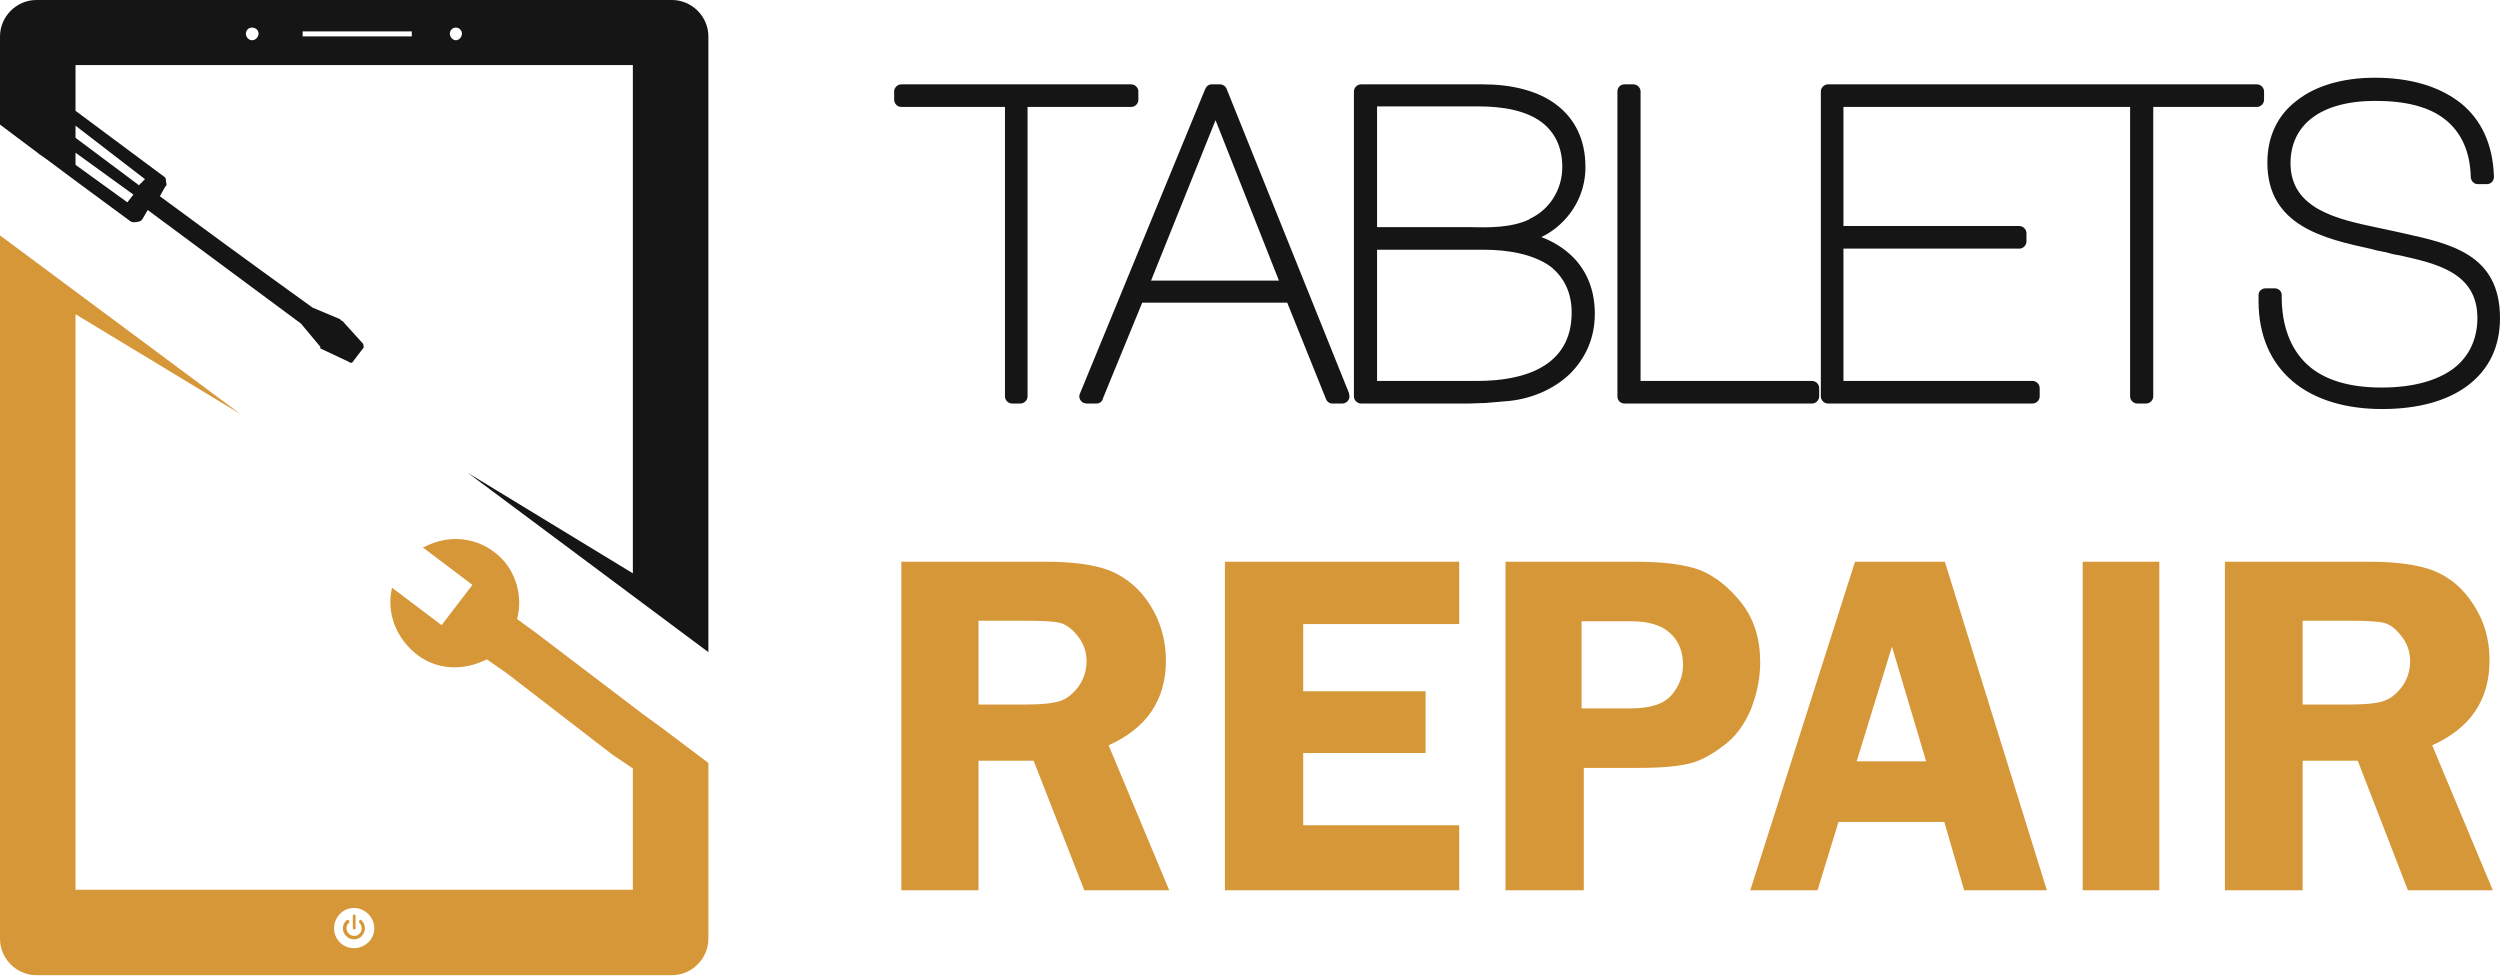
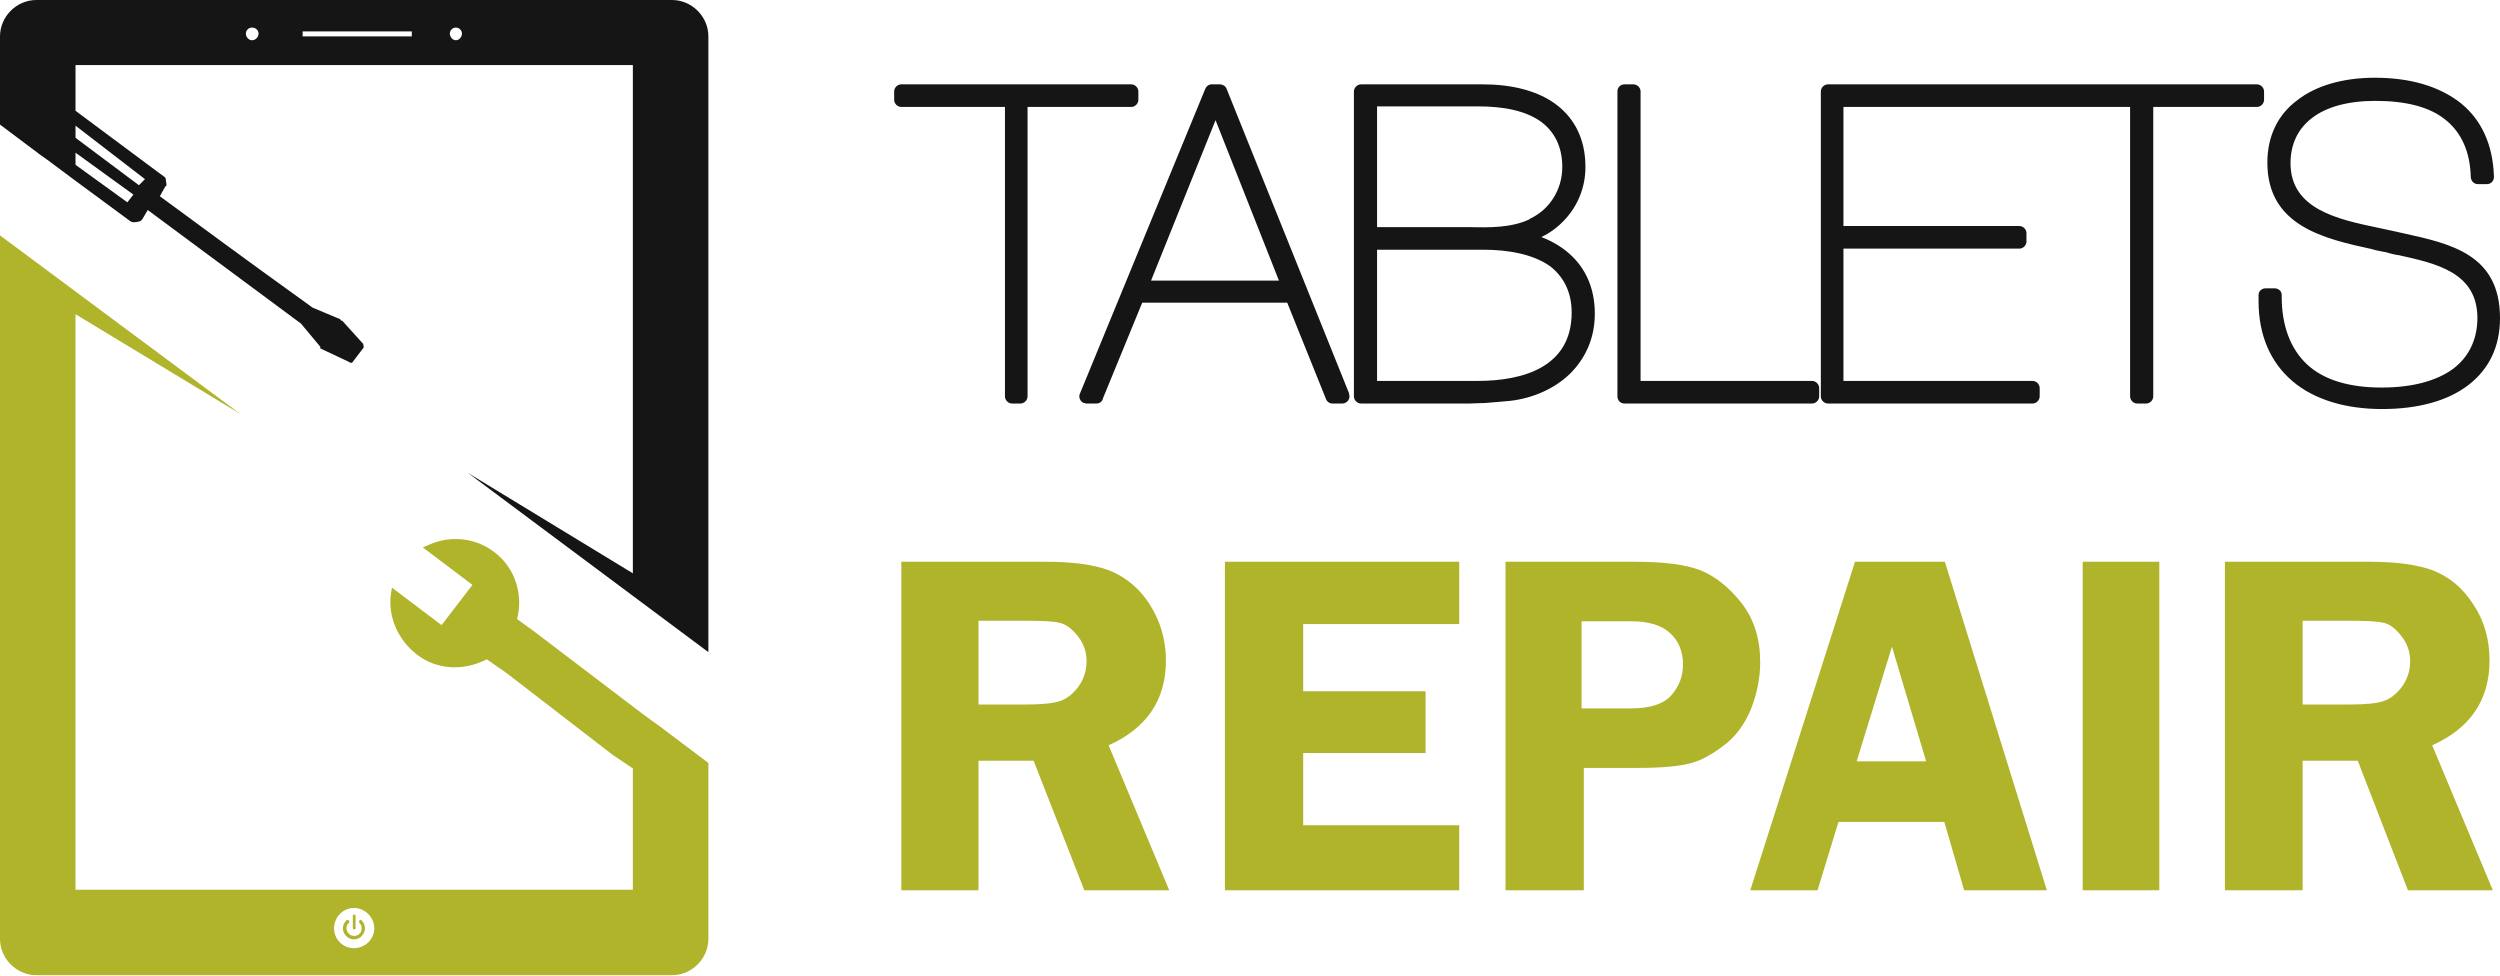
<svg xmlns="http://www.w3.org/2000/svg" xml:space="preserve" width="100%" height="100%" version="1.1" style="shape-rendering:geometricPrecision; text-rendering:geometricPrecision; image-rendering:optimizeQuality; fill-rule:evenodd; clip-rule:evenodd" viewBox="0 0 4535 1769">
  <defs>
    <style type="text/css">
   
    .fil0 {fill:#151515}
-     .fil1 {fill:#D69738}
+     .fil1 {fill:#afb42b}
    .fil3 {fill:#151515;fill-rule:nonzero}
-     .fil2 {fill:#D69738;fill-rule:nonzero}
+     .fil2 {fill:#afb42b;fill-rule:nonzero}
   
  </style>
  </defs>
  <g id="Слой_x0020_1">
    <g id="_1668166403120">
      <g>
        <g>
          <path class="fil0" d="M66 0l1153 0c36,0 66,30 66,66l0 1117 -436 -325 299 182 0 -922 -1011 0 0 83 160 119c4,2 4,5 4,9 1,3 2,9 -1,9l-10 18c82,60 131,97 277,202l0 0 50 21c0,0 1,3 4,3l38 42c0,3 1,6 1,6l-19 25c-2,4 -5,4 -9,1l-51 -24c0,0 0,0 0,-3l-35 -42 0 0c-150,-111 -189,-140 -278,-206l-10 17c-3,4 -6,4 -12,5 -3,0 -6,1 -10,-2l-99 -73 0 0 -51 -38 -17 -12c0,-1 -1,-1 -1,-1l-68 -51 0 -160c0,-36 30,-66 66,-66zm71 228l0 22 115 86 11 -11 -126 -97zm0 49l0 22 94 68 11 -14 -105 -76zm412 -211l198 0 0 -9 -198 0 0 9zm289 -5c0,6 -5,12 -11,12 -6,0 -11,-6 -11,-12 0,-6 5,-11 11,-11 6,0 11,5 11,11zm-369 0c0,6 -5,12 -12,12 -6,0 -11,-6 -11,-12 0,-6 5,-11 11,-11 7,0 12,5 12,11z" />
          <path class="fil1" d="M1167 1296l0 0 33 24 0 0 85 64 0 319c0,36 -30,66 -66,66l-1153 0c-36,0 -66,-30 -66,-66l0 -1276 436 324 -299 -181 0 1044 1011 0 0 -220 -37 -25 -192 -148 -36 -25c-41,21 -89,20 -126,-8 -36,-28 -53,-69 -48,-110l2 -12 90 68 56 -73 -90 -68 14 -6c38,-16 82,-11 115,14 37,27 54,76 42,122l33 24 0 0 196 149 0 0zm-522 388c0,1 -1,2 -3,2l0 0c-1,0 -2,-1 -2,-2l0 -23c0,-1 1,-2 2,-2l0 0c2,0 3,1 3,2l0 23zm-3 20c-5,0 -10,-2 -14,-6 -8,-8 -8,-20 0,-28 1,-2 3,-2 5,0 1,1 1,3 0,4 -6,5 -6,14 0,20 5,5 14,5 19,0 3,-3 4,-6 4,-10 0,-4 -1,-7 -4,-10 -1,-1 -1,-3 0,-4 1,-2 3,-2 4,0 4,3 6,9 6,14 0,5 -2,10 -6,14 -3,4 -9,6 -14,6zm37 -20c0,20 -17,36 -37,36 -20,0 -36,-16 -36,-36 0,-20 16,-37 36,-37 20,0 37,17 37,37z" />
        </g>
        <path class="fil2" d="M1775 1380l0 235 -140 0 0 -596 262 0c48,0 87,5 116,16 29,12 54,32 73,62 19,30 29,64 29,101 0,72 -35,123 -104,154l110 263 -154 0 -92 -235 -100 0zm0 -254l0 152 86 0c28,0 48,-2 61,-6 13,-4 24,-13 34,-26 10,-14 15,-29 15,-47 0,-16 -5,-31 -15,-44 -10,-13 -21,-22 -33,-25 -11,-3 -33,-4 -65,-4l-83 0zm872 6l-283 0 0 122 222 0 0 112 -222 0 0 131 283 0 0 118 -425 0 0 -596 425 0 0 113zm226 261l0 222 -142 0 0 -596 235 0c52,0 92,5 120,16 28,12 52,32 74,60 22,29 33,64 33,106 0,30 -6,58 -17,86 -12,28 -28,50 -50,66 -21,16 -41,27 -61,32 -20,5 -51,8 -94,8l-98 0zm-4 -108l90 0c35,0 59,-8 73,-24 14,-16 21,-35 21,-55 0,-24 -8,-44 -24,-58 -15,-14 -39,-21 -70,-21l-90 0 0 158zm659 -266l185 596 -150 0 -36 -124 -192 0 -38 124 -122 0 190 -596 163 0zm-160 362l126 0 -62 -208 -64 208zm549 -362l0 596 -139 0 0 -596 139 0zm260 361l0 235 -141 0 0 -596 262 0c48,0 87,5 116,16 30,12 54,32 73,62 20,30 29,64 29,101 0,72 -35,123 -104,154l110 263 -154 0 -91 -235 -100 0zm0 -254l0 152 85 0c28,0 49,-2 61,-6 13,-4 24,-13 34,-26 10,-14 15,-29 15,-47 0,-16 -5,-31 -15,-44 -10,-13 -20,-22 -32,-25 -12,-3 -34,-4 -66,-4l-82 0z" />
      </g>
      <path class="fil3" d="M1635 153l417 0c7,0 13,6 13,13l0 15c0,7 -6,13 -13,13l-188 0 0 525c0,7 -6,13 -13,13l-15 0c-7,0 -13,-6 -13,-13l0 -525 -188 0c-7,0 -13,-6 -13,-13l0 -15c0,-7 6,-13 13,-13zm563 0l15 0c5,0 10,3 12,8l222 552c0,2 1,4 1,6 0,7 -6,13 -13,13l-18 0c-5,0 -10,-3 -12,-9l-70 -174 -263 0 -71 173c-1,6 -6,10 -12,10l-18 0 0 0c-2,0 -3,-1 -5,-1 -7,-3 -10,-11 -7,-17l227 -552c2,-5 6,-9 12,-9zm-110 356l232 0 -115 -291 -117 291zm368 210l0 -553c0,-7 6,-13 13,-13l221 0c51,0 101,11 136,39 30,24 50,60 50,111 0,37 -14,70 -37,95 -12,13 -26,24 -43,32 21,8 41,20 57,36 24,24 40,58 40,103 0,46 -18,82 -45,109 -30,29 -73,47 -118,50 -10,1 -23,2 -35,3 -11,0 -21,1 -29,1l-197 0c-7,0 -13,-6 -13,-13zm226 -526l-184 0 0 219 160 0 0 0 9 0c36,1 75,1 107,-14l1 -1c19,-9 33,-22 43,-38 10,-16 16,-35 16,-56 0,-38 -15,-64 -37,-81 -29,-22 -72,-29 -115,-29zm9 260l-193 0 0 238 182 0c83,0 171,-25 171,-124 0,-39 -16,-66 -39,-84 -31,-22 -76,-30 -121,-30zm285 238l311 0c7,0 13,6 13,13l0 15c0,7 -6,13 -13,13l-340 0c-8,0 -13,-6 -13,-13l0 -553c0,-7 5,-13 13,-13l16 0c7,0 13,6 13,13l0 525zm340 -538l778 0c7,0 13,6 13,13l0 15c0,7 -6,13 -13,13l-188 0 0 525c0,7 -6,13 -13,13l-16 0c-7,0 -13,-6 -13,-13l0 -525 -520 0 0 216 319 0c7,0 13,6 13,13l0 15c0,7 -6,13 -13,13l-319 0 0 240 343 0c7,0 13,6 13,13l0 15c0,7 -6,13 -13,13l-371 0c-7,0 -13,-6 -13,-13l0 -553c0,-7 6,-13 13,-13zm1149 35c35,29 57,72 59,132l0 1c0,7 -5,13 -13,13l-16 0 0 0c-7,0 -12,-5 -13,-12 -1,-48 -18,-82 -45,-104 -30,-25 -75,-35 -128,-35 -50,0 -89,11 -115,31 -25,19 -39,47 -39,82 0,84 87,102 158,117 10,2 19,4 28,6l18 4c86,19 176,38 176,154 0,52 -20,93 -58,122 -37,28 -90,43 -156,43 -64,0 -122,-16 -163,-51l-1 -1c-37,-32 -60,-80 -60,-144l0 -11c0,-7 6,-12 13,-12l16 0c7,0 13,5 13,12l0 3c0,53 16,95 46,123 30,28 76,42 135,42 56,0 100,-12 130,-34 28,-21 44,-53 44,-92 0,-83 -75,-99 -142,-114 -8,-1 -16,-3 -26,-6l-1 0c-10,-2 -16,-3 -22,-5 -87,-19 -190,-42 -190,-157 0,-48 19,-87 54,-113 33,-26 82,-41 141,-41 63,0 117,15 157,47z" />
    </g>
  </g>
</svg>
